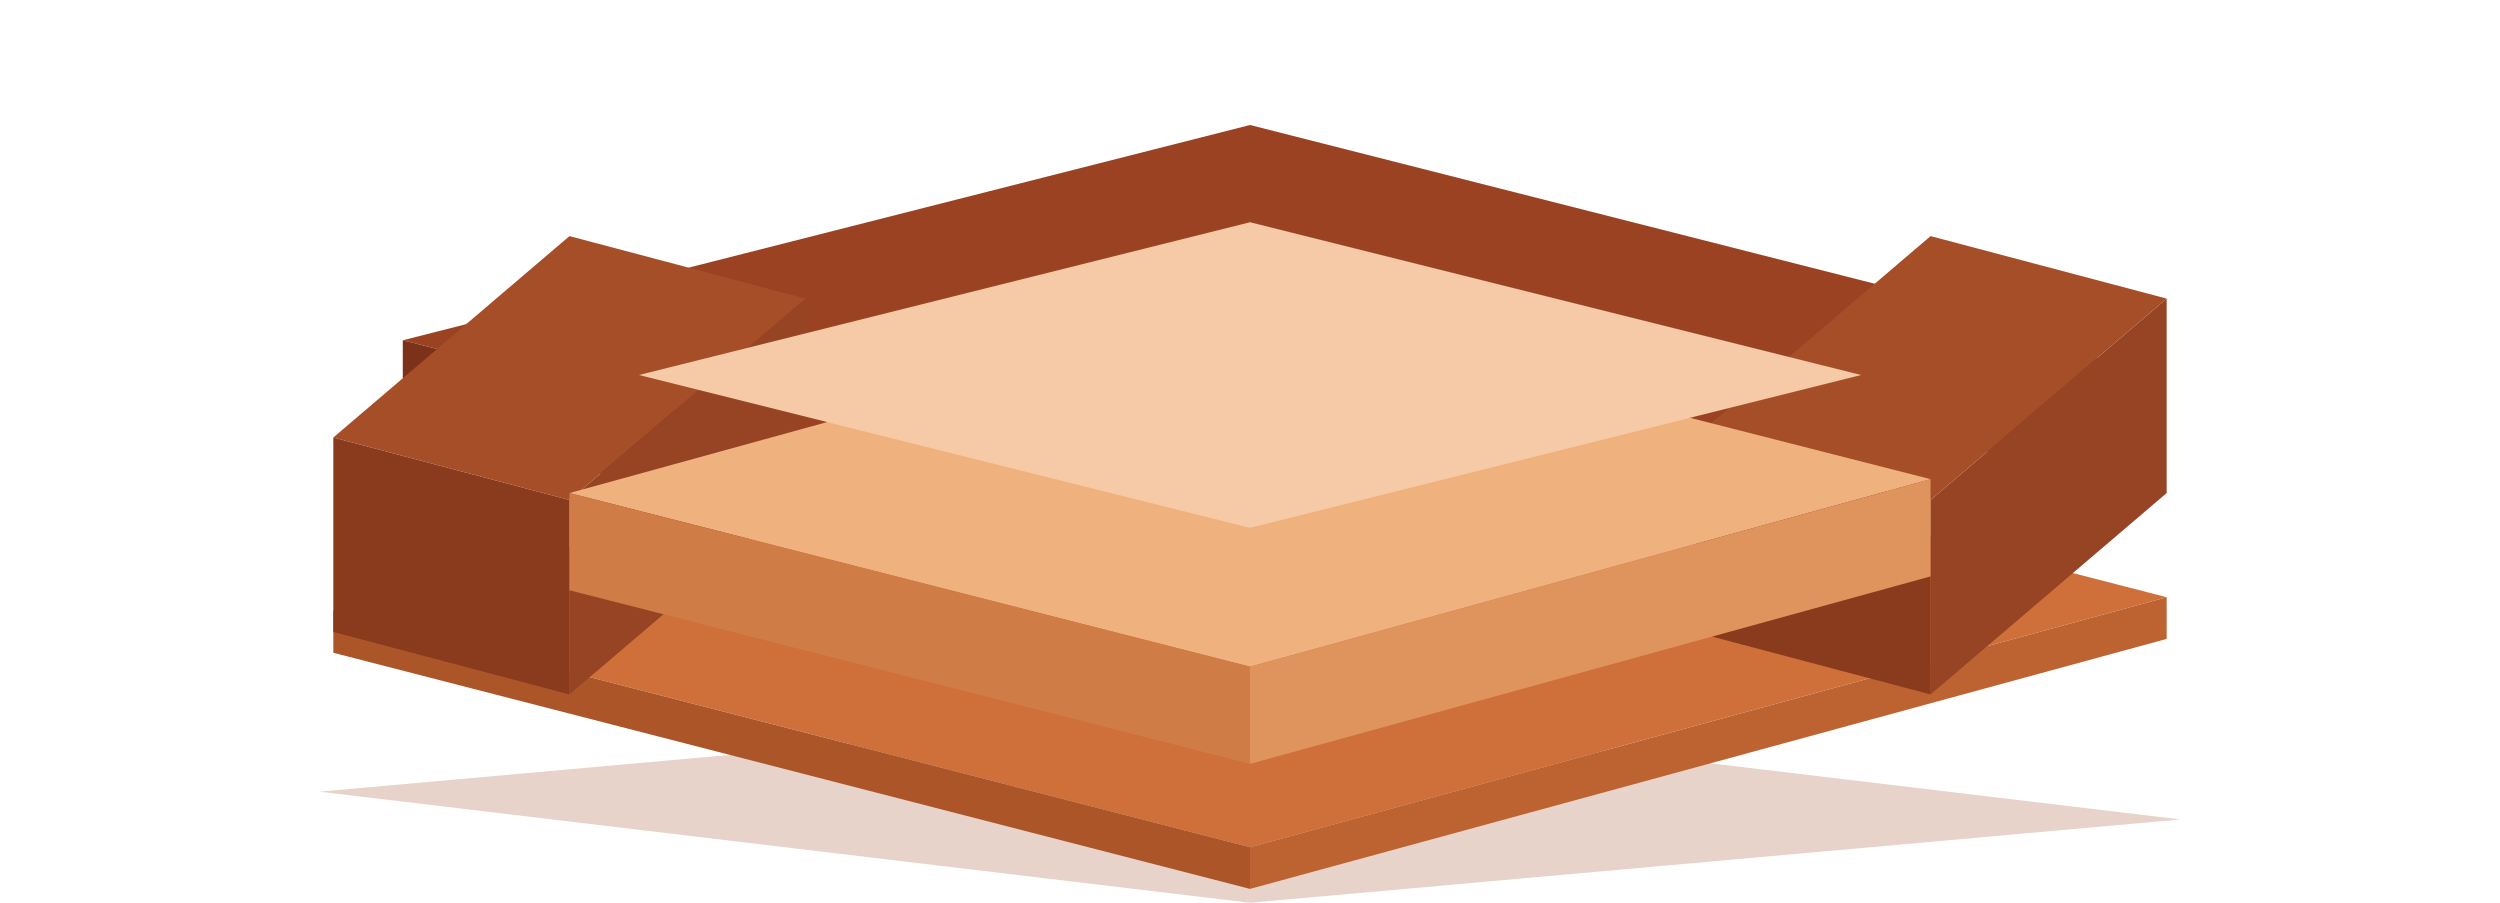
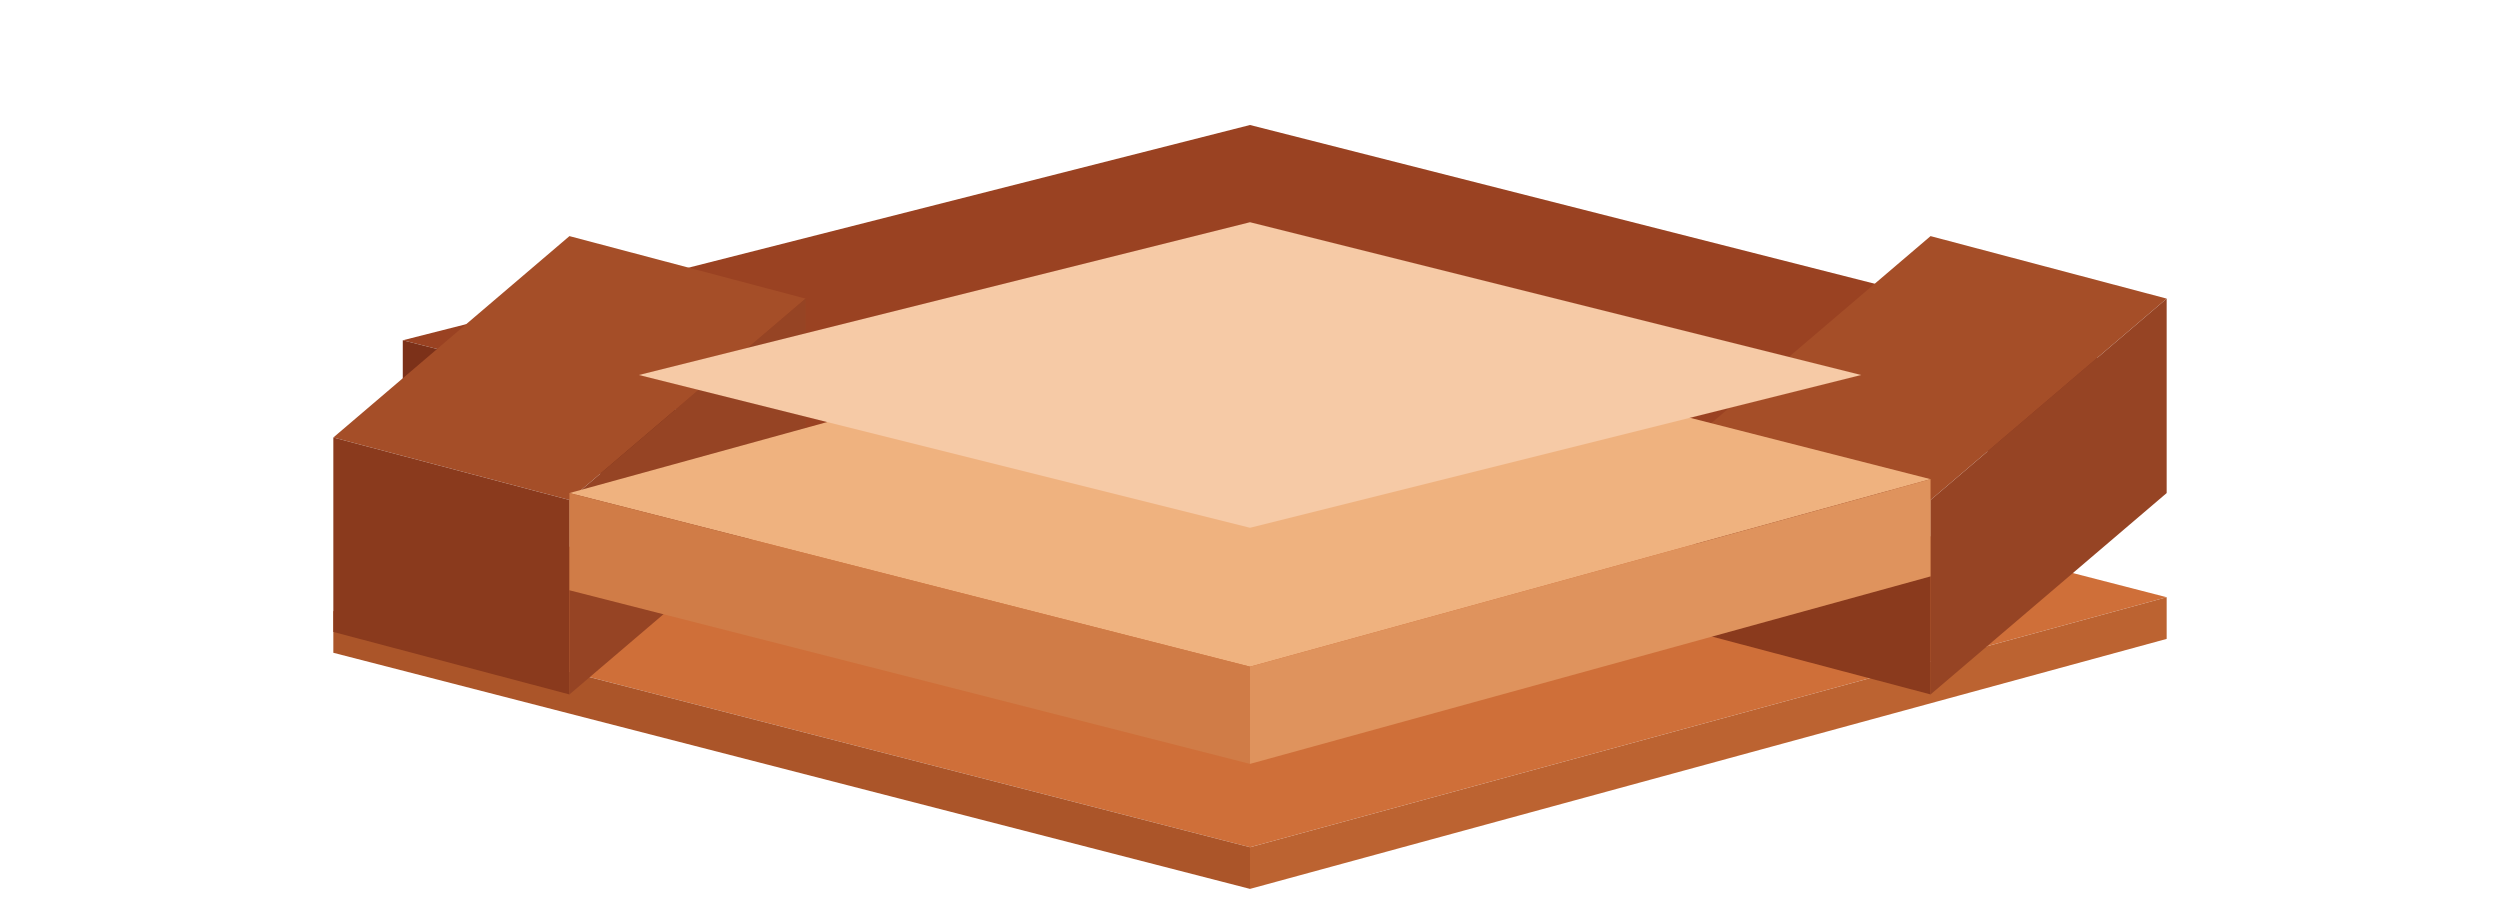
<svg xmlns="http://www.w3.org/2000/svg" viewBox="0 0 360 130">
-   <polygon points="180,102 314,118 180,130 46,114" fill="#9b4520" opacity=".24" />
  <polygon points="180,52 312,86 180,122 48,88" fill="#cf6f39" />
  <polygon points="48,88 180,122 180,128 48,94" fill="#ab5529" />
  <polygon points="312,86 180,122 180,128 312,92" fill="#bc6331" />
  <polygon points="180,18 302,49 180,80 58,49" fill="#9a4222" />
  <polygon points="58,49 180,80 180,92 58,61" fill="#7c3119" />
  <polygon points="302,49 180,80 180,92 302,61" fill="#8c3920" />
  <polygon points="82,34 116,43 82,72 48,63" fill="#a54e28" />
  <polygon points="48,63 82,72 82,100 48,91" fill="#8a3a1d" />
  <polygon points="116,43 82,72 82,100 116,71" fill="#964424" />
  <polygon points="278,34 312,43 278,72 244,63" fill="#a54e28" />
  <polygon points="244,63 278,72 278,100 244,91" fill="#8a3a1d" />
  <polygon points="312,43 278,72 278,100 312,71" fill="#964424" />
  <polygon points="180,44 278,69 180,96 82,71" fill="#efb27f" />
  <polygon points="82,71 180,96 180,110 82,85" fill="#d07c47" />
  <polygon points="278,69 180,96 180,110 278,83" fill="#df935d" />
  <polygon points="180,32 268,54 180,76 92,54" fill="#f6caa6" />
</svg>
